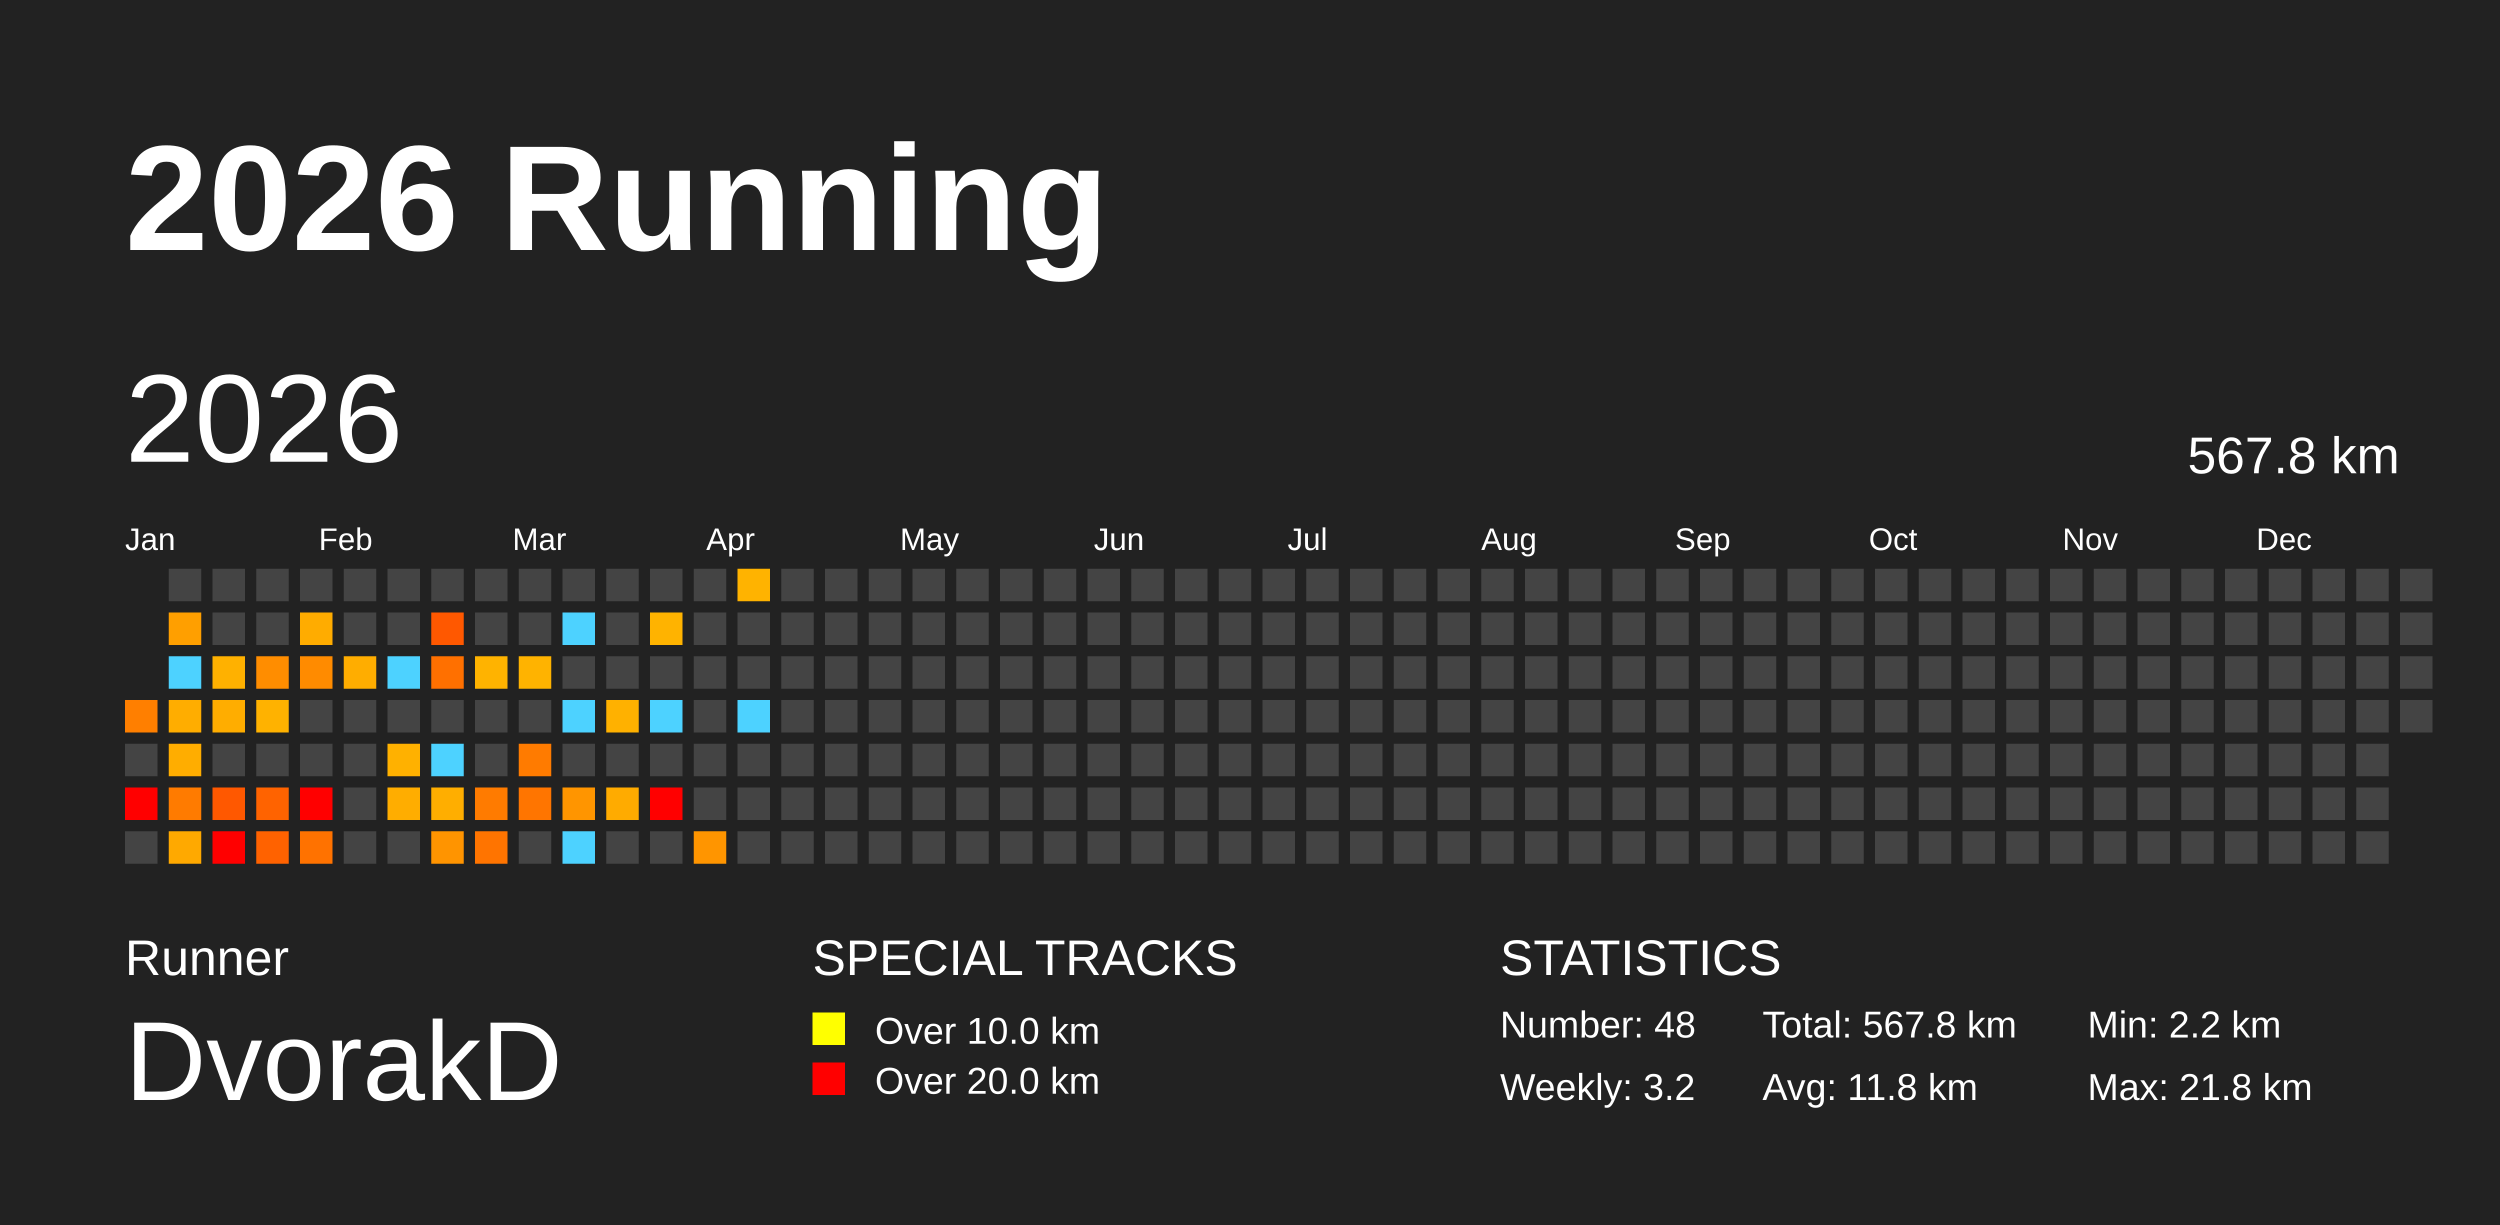
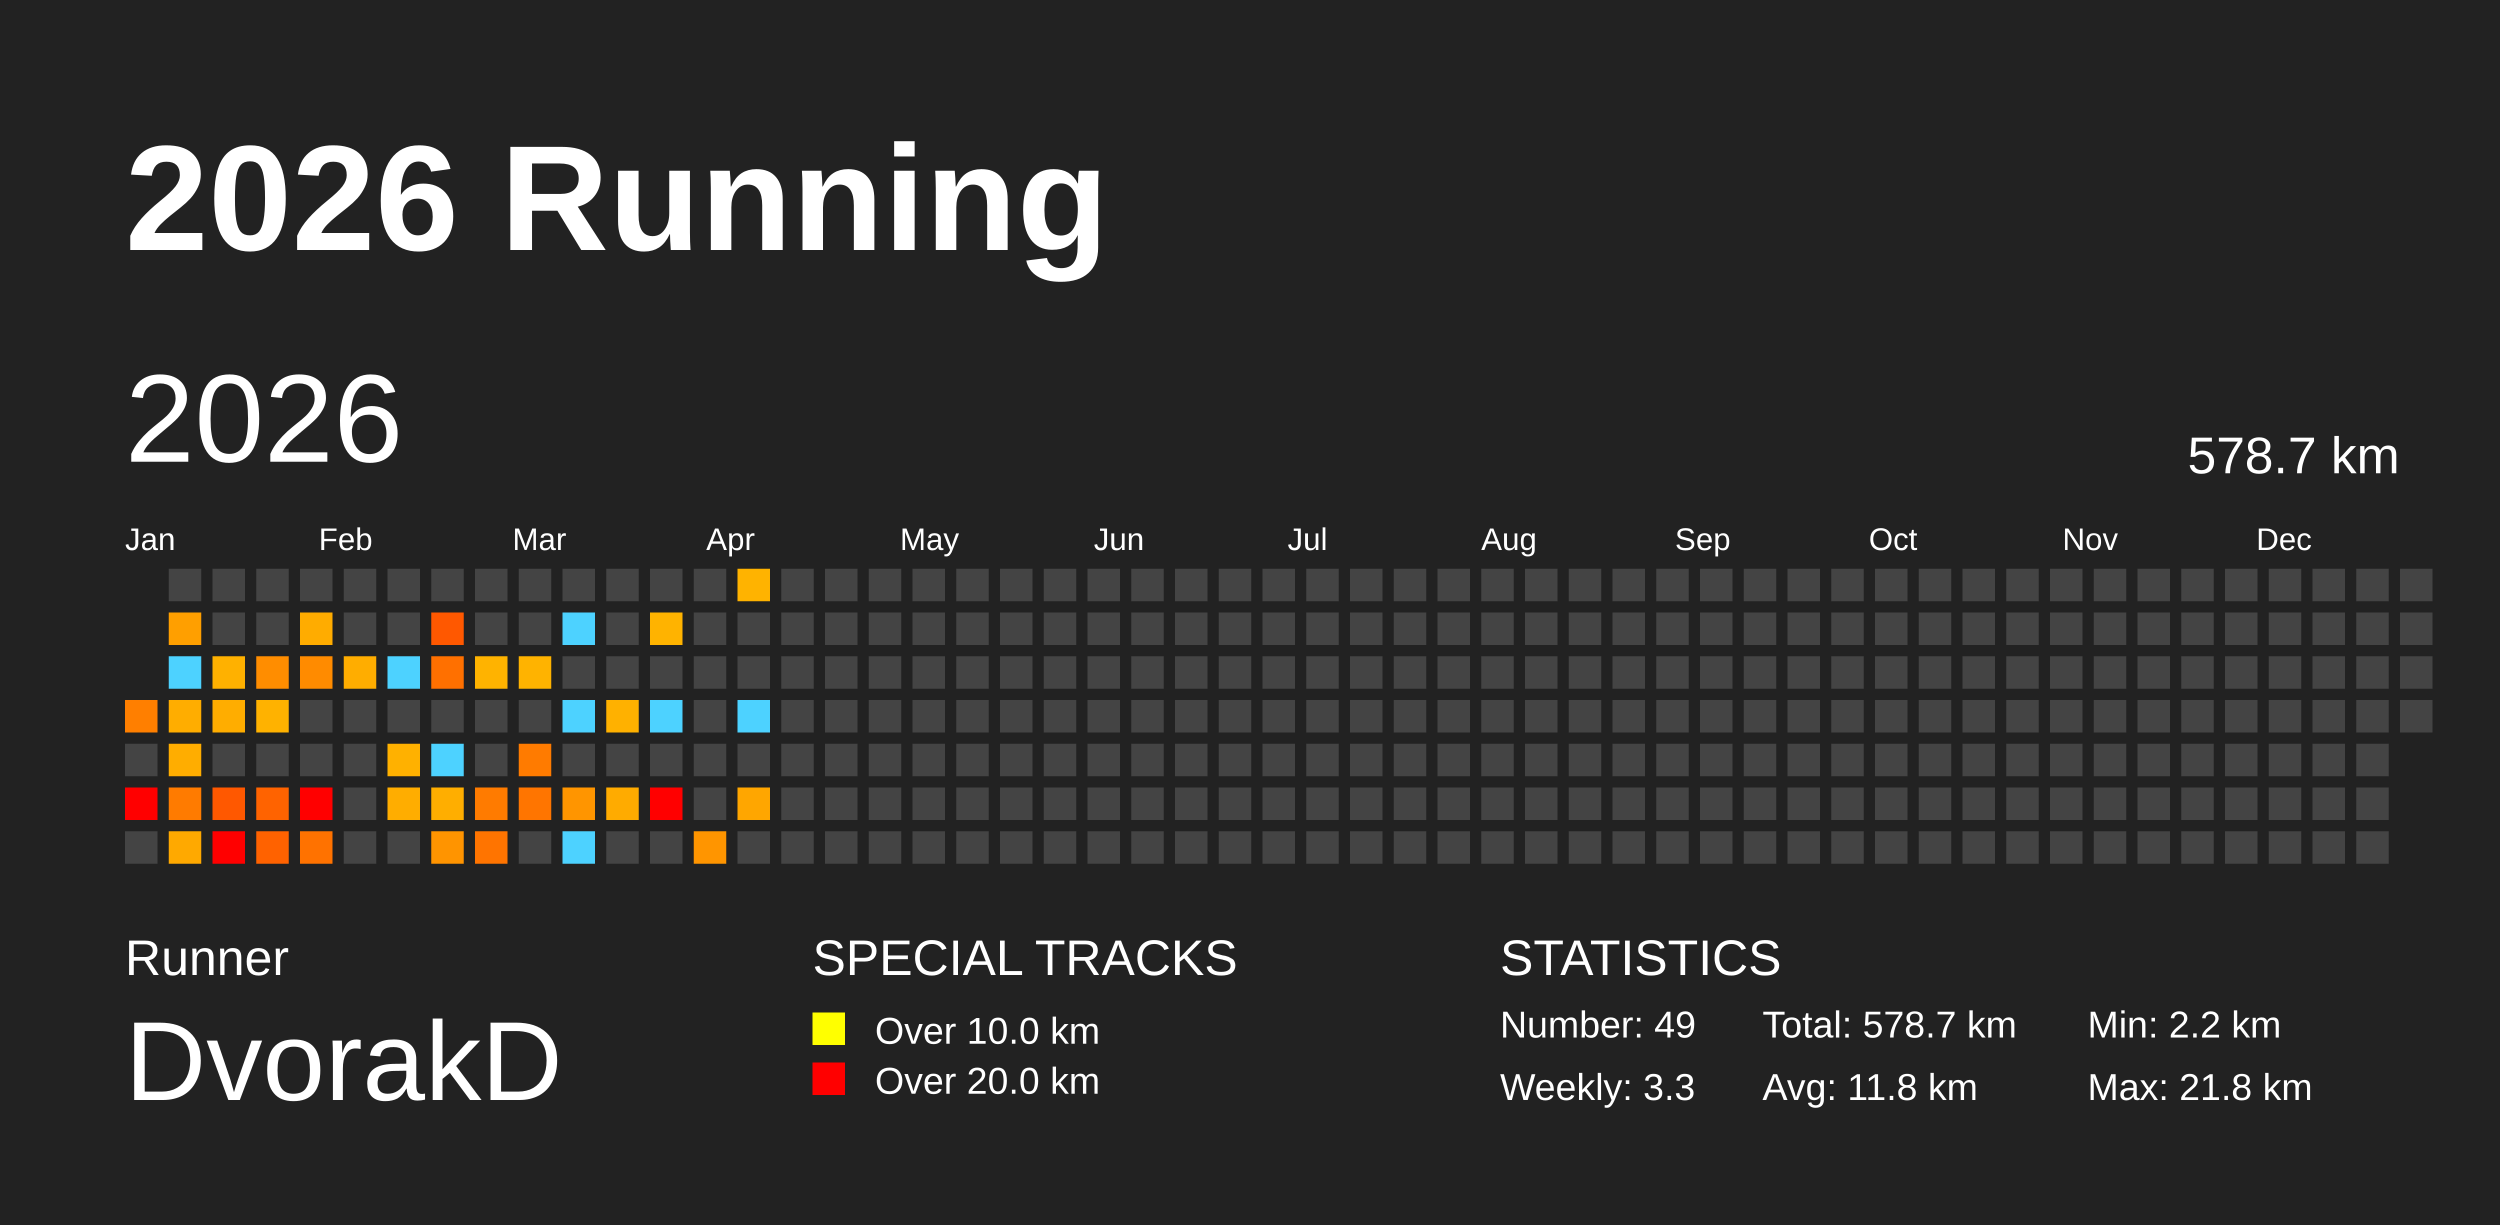
<svg xmlns="http://www.w3.org/2000/svg" baseProfile="full" height="98mm" version="1.1" viewBox="0,0,200,98" width="200mm">
  <defs />
  <rect fill="#222222" height="98" width="200" x="0" y="0" />
  <text fill="#FFFFFF" style="font-size:12px; font-family:Arial; font-weight:bold;" x="10" y="20">2026 Running</text>
  <text fill="#FFFFFF" style="font-size:4px; font-family:Arial" x="10" y="78">Runner</text>
  <text fill="#FFFFFF" style="font-size:9px; font-family:Arial" x="10" y="88">DvorakD</text>
  <text fill="#FFFFFF" style="font-size:4px; font-family:Arial" x="65" y="78">SPECIAL TRACKS</text>
  <rect fill="yellow" height="2.6" width="2.6" x="65" y="81" />
  <text fill="#FFFFFF" style="font-size:3px; font-family:Arial" x="70" y="83.5">Over 10.0 km</text>
  <rect fill="red" height="2.6" width="2.6" x="65" y="85" />
  <text fill="#FFFFFF" style="font-size:3px; font-family:Arial" x="70" y="87.5">Over 20.0 km</text>
  <text fill="#FFFFFF" style="font-size:4px; font-family:Arial" x="120" y="78">STATISTICS</text>
-   <text fill="#FFFFFF" style="font-size:3px; font-family:Arial" x="120" y="83">Number: 48</text>
-   <text fill="#FFFFFF" style="font-size:3px; font-family:Arial" x="120" y="88">Weekly: 3.2</text>
-   <text fill="#FFFFFF" style="font-size:3px; font-family:Arial" x="141" y="83">Total: 567.8 km</text>
+   <text fill="#FFFFFF" style="font-size:3px; font-family:Arial" x="120" y="83">Number: 49</text>
+   <text fill="#FFFFFF" style="font-size:3px; font-family:Arial" x="120" y="88">Weekly: 3.3</text>
+   <text fill="#FFFFFF" style="font-size:3px; font-family:Arial" x="141" y="83">Total: 578.7 km</text>
  <text fill="#FFFFFF" style="font-size:3px; font-family:Arial" x="141" y="88">Avg: 11.8 km</text>
  <text fill="#FFFFFF" style="font-size:3px; font-family:Arial" x="167" y="83">Min: 2.2 km</text>
  <text fill="#FFFFFF" style="font-size:3px; font-family:Arial" x="167" y="88">Max: 21.8 km</text>
  <text dominant-baseline="hanging" fill="#FFFFFF" style="font-size:10.0px; font-family:Arial;" x="10" y="30">2026</text>
-   <text dominant-baseline="hanging" fill="#FFFFFF" style="font-size:4.125px; font-family:Arial;" x="175" y="35">567.8 km</text>
+   <text dominant-baseline="hanging" fill="#FFFFFF" style="font-size:4.125px; font-family:Arial;" x="175" y="35">578.7 km</text>
  <text fill="#FFFFFF" style="font-size:2.5px; font-family:Arial" x="10.0" y="44">Jan</text>
  <text fill="#FFFFFF" style="font-size:2.5px; font-family:Arial" x="25.5" y="44">Feb</text>
  <text fill="#FFFFFF" style="font-size:2.5px; font-family:Arial" x="41.0" y="44">Mar</text>
  <text fill="#FFFFFF" style="font-size:2.5px; font-family:Arial" x="56.5" y="44">Apr</text>
  <text fill="#FFFFFF" style="font-size:2.5px; font-family:Arial" x="72.0" y="44">May</text>
  <text fill="#FFFFFF" style="font-size:2.5px; font-family:Arial" x="87.5" y="44">Jun</text>
  <text fill="#FFFFFF" style="font-size:2.5px; font-family:Arial" x="103.0" y="44">Jul</text>
  <text fill="#FFFFFF" style="font-size:2.5px; font-family:Arial" x="118.5" y="44">Aug</text>
  <text fill="#FFFFFF" style="font-size:2.5px; font-family:Arial" x="134.0" y="44">Sep</text>
  <text fill="#FFFFFF" style="font-size:2.5px; font-family:Arial" x="149.5" y="44">Oct</text>
  <text fill="#FFFFFF" style="font-size:2.5px; font-family:Arial" x="165.0" y="44">Nov</text>
  <text fill="#FFFFFF" style="font-size:2.5px; font-family:Arial" x="180.5" y="44">Dec</text>
  <rect fill="#ff7f00" height="2.6" width="2.6" x="10.0" y="56.0" />
  <rect fill="#444444" height="2.6" width="2.6" x="10.0" y="59.5" />
  <rect fill="red" height="2.6" width="2.6" x="10.0" y="63.0" />
  <rect fill="#444444" height="2.6" width="2.6" x="10.0" y="66.5" />
  <rect fill="#444444" height="2.6" width="2.6" x="13.5" y="45.5" />
  <rect fill="#ff9f00" height="2.6" width="2.6" x="13.5" y="49.0" />
  <rect fill="#4dd2ff" height="2.6" width="2.6" x="13.5" y="52.5" />
  <rect fill="#ffad00" height="2.6" width="2.6" x="13.5" y="56.0" />
  <rect fill="#ffad00" height="2.6" width="2.6" x="13.5" y="59.5" />
  <rect fill="#ff7b00" height="2.6" width="2.6" x="13.5" y="63.0" />
  <rect fill="#ffa900" height="2.6" width="2.6" x="13.5" y="66.5" />
  <rect fill="#444444" height="2.6" width="2.6" x="17.0" y="45.5" />
  <rect fill="#444444" height="2.6" width="2.6" x="17.0" y="49.0" />
  <rect fill="#ffb100" height="2.6" width="2.6" x="17.0" y="52.5" />
  <rect fill="#ffad00" height="2.6" width="2.6" x="17.0" y="56.0" />
  <rect fill="#444444" height="2.6" width="2.6" x="17.0" y="59.5" />
  <rect fill="#ff5800" height="2.6" width="2.6" x="17.0" y="63.0" />
  <rect fill="red" height="2.6" width="2.6" x="17.0" y="66.5" />
  <rect fill="#444444" height="2.6" width="2.6" x="20.5" y="45.5" />
  <rect fill="#444444" height="2.6" width="2.6" x="20.5" y="49.0" />
  <rect fill="#ff8d00" height="2.6" width="2.6" x="20.5" y="52.5" />
  <rect fill="#ffb200" height="2.6" width="2.6" x="20.5" y="56.0" />
  <rect fill="#444444" height="2.6" width="2.6" x="20.5" y="59.5" />
  <rect fill="#ff6300" height="2.6" width="2.6" x="20.5" y="63.0" />
  <rect fill="#ff6200" height="2.6" width="2.6" x="20.5" y="66.5" />
  <rect fill="#444444" height="2.6" width="2.6" x="24.0" y="45.5" />
  <rect fill="#ffac00" height="2.6" width="2.6" x="24.0" y="49.0" />
  <rect fill="#ff8b00" height="2.6" width="2.6" x="24.0" y="52.5" />
  <rect fill="#444444" height="2.6" width="2.6" x="24.0" y="56.0" />
  <rect fill="#444444" height="2.6" width="2.6" x="24.0" y="59.5" />
  <rect fill="red" height="2.6" width="2.6" x="24.0" y="63.0" />
  <rect fill="#ff7200" height="2.6" width="2.6" x="24.0" y="66.5" />
  <rect fill="#444444" height="2.6" width="2.6" x="27.5" y="45.5" />
  <rect fill="#444444" height="2.6" width="2.6" x="27.5" y="49.0" />
  <rect fill="#ffad00" height="2.6" width="2.6" x="27.5" y="52.5" />
  <rect fill="#444444" height="2.6" width="2.6" x="27.5" y="56.0" />
  <rect fill="#444444" height="2.6" width="2.6" x="27.5" y="59.5" />
  <rect fill="#444444" height="2.6" width="2.6" x="27.5" y="63.0" />
  <rect fill="#444444" height="2.6" width="2.6" x="27.5" y="66.5" />
  <rect fill="#444444" height="2.6" width="2.6" x="31.0" y="45.5" />
  <rect fill="#444444" height="2.6" width="2.6" x="31.0" y="49.0" />
  <rect fill="#4dd2ff" height="2.6" width="2.6" x="31.0" y="52.5" />
  <rect fill="#444444" height="2.6" width="2.6" x="31.0" y="56.0" />
  <rect fill="#ffb100" height="2.6" width="2.6" x="31.0" y="59.5" />
  <rect fill="#ffad00" height="2.6" width="2.6" x="31.0" y="63.0" />
  <rect fill="#444444" height="2.6" width="2.6" x="31.0" y="66.5" />
  <rect fill="#444444" height="2.6" width="2.6" x="34.5" y="45.5" />
  <rect fill="#ff5800" height="2.6" width="2.6" x="34.5" y="49.0" />
  <rect fill="#ff7000" height="2.6" width="2.6" x="34.5" y="52.5" />
  <rect fill="#444444" height="2.6" width="2.6" x="34.5" y="56.0" />
  <rect fill="#4dd2ff" height="2.6" width="2.6" x="34.5" y="59.5" />
  <rect fill="#ffae00" height="2.6" width="2.6" x="34.5" y="63.0" />
  <rect fill="#ff9400" height="2.6" width="2.6" x="34.5" y="66.5" />
  <rect fill="#444444" height="2.6" width="2.6" x="38.0" y="45.5" />
  <rect fill="#444444" height="2.6" width="2.6" x="38.0" y="49.0" />
  <rect fill="#ffb300" height="2.6" width="2.6" x="38.0" y="52.5" />
  <rect fill="#444444" height="2.6" width="2.6" x="38.0" y="56.0" />
  <rect fill="#444444" height="2.6" width="2.6" x="38.0" y="59.5" />
  <rect fill="#ff7b00" height="2.6" width="2.6" x="38.0" y="63.0" />
  <rect fill="#ff7400" height="2.6" width="2.6" x="38.0" y="66.5" />
  <rect fill="#444444" height="2.6" width="2.6" x="41.5" y="45.5" />
  <rect fill="#444444" height="2.6" width="2.6" x="41.5" y="49.0" />
  <rect fill="#ffb300" height="2.6" width="2.6" x="41.5" y="52.5" />
  <rect fill="#444444" height="2.6" width="2.6" x="41.5" y="56.0" />
  <rect fill="#ff7b00" height="2.6" width="2.6" x="41.5" y="59.5" />
  <rect fill="#ff7500" height="2.6" width="2.6" x="41.5" y="63.0" />
  <rect fill="#444444" height="2.6" width="2.6" x="41.5" y="66.5" />
  <rect fill="#444444" height="2.6" width="2.6" x="45.0" y="45.5" />
  <rect fill="#4dd2ff" height="2.6" width="2.6" x="45.0" y="49.0" />
  <rect fill="#444444" height="2.6" width="2.6" x="45.0" y="52.5" />
  <rect fill="#4dd2ff" height="2.6" width="2.6" x="45.0" y="56.0" />
  <rect fill="#444444" height="2.6" width="2.6" x="45.0" y="59.5" />
  <rect fill="#ff9500" height="2.6" width="2.6" x="45.0" y="63.0" />
  <rect fill="#4dd2ff" height="2.6" width="2.6" x="45.0" y="66.5" />
  <rect fill="#444444" height="2.6" width="2.6" x="48.5" y="45.5" />
  <rect fill="#444444" height="2.6" width="2.6" x="48.5" y="49.0" />
  <rect fill="#444444" height="2.6" width="2.6" x="48.5" y="52.5" />
  <rect fill="#ffb100" height="2.6" width="2.6" x="48.5" y="56.0" />
  <rect fill="#444444" height="2.6" width="2.6" x="48.5" y="59.5" />
  <rect fill="#ffab00" height="2.6" width="2.6" x="48.5" y="63.0" />
  <rect fill="#444444" height="2.6" width="2.6" x="48.5" y="66.5" />
  <rect fill="#444444" height="2.6" width="2.6" x="52.0" y="45.5" />
  <rect fill="#ffb300" height="2.6" width="2.6" x="52.0" y="49.0" />
  <rect fill="#444444" height="2.6" width="2.6" x="52.0" y="52.5" />
  <rect fill="#4dd2ff" height="2.6" width="2.6" x="52.0" y="56.0" />
  <rect fill="#444444" height="2.6" width="2.6" x="52.0" y="59.5" />
  <rect fill="red" height="2.6" width="2.6" x="52.0" y="63.0" />
  <rect fill="#444444" height="2.6" width="2.6" x="52.0" y="66.5" />
  <rect fill="#444444" height="2.6" width="2.6" x="55.5" y="45.5" />
  <rect fill="#444444" height="2.6" width="2.6" x="55.5" y="49.0" />
  <rect fill="#444444" height="2.6" width="2.6" x="55.5" y="52.5" />
  <rect fill="#444444" height="2.6" width="2.6" x="55.5" y="56.0" />
  <rect fill="#444444" height="2.6" width="2.6" x="55.5" y="59.5" />
  <rect fill="#444444" height="2.6" width="2.6" x="55.5" y="63.0" />
  <rect fill="#ff9500" height="2.6" width="2.6" x="55.5" y="66.5" />
  <rect fill="#ffb300" height="2.6" width="2.6" x="59.0" y="45.5" />
  <rect fill="#444444" height="2.6" width="2.6" x="59.0" y="49.0" />
  <rect fill="#444444" height="2.6" width="2.6" x="59.0" y="52.5" />
  <rect fill="#4dd2ff" height="2.6" width="2.6" x="59.0" y="56.0" />
  <rect fill="#444444" height="2.6" width="2.6" x="59.0" y="59.5" />
-   <rect fill="#444444" height="2.6" width="2.6" x="59.0" y="63.0" />
+   <rect fill="#ffa600" height="2.6" width="2.6" x="59.0" y="63.0" />
  <rect fill="#444444" height="2.6" width="2.6" x="59.0" y="66.5" />
  <rect fill="#444444" height="2.6" width="2.6" x="62.5" y="45.5" />
  <rect fill="#444444" height="2.6" width="2.6" x="62.5" y="49.0" />
  <rect fill="#444444" height="2.6" width="2.6" x="62.5" y="52.5" />
  <rect fill="#444444" height="2.6" width="2.6" x="62.5" y="56.0" />
  <rect fill="#444444" height="2.6" width="2.6" x="62.5" y="59.5" />
  <rect fill="#444444" height="2.6" width="2.6" x="62.5" y="63.0" />
  <rect fill="#444444" height="2.6" width="2.6" x="62.5" y="66.5" />
  <rect fill="#444444" height="2.6" width="2.6" x="66.0" y="45.5" />
  <rect fill="#444444" height="2.6" width="2.6" x="66.0" y="49.0" />
  <rect fill="#444444" height="2.6" width="2.6" x="66.0" y="52.5" />
  <rect fill="#444444" height="2.6" width="2.6" x="66.0" y="56.0" />
  <rect fill="#444444" height="2.6" width="2.6" x="66.0" y="59.5" />
  <rect fill="#444444" height="2.6" width="2.6" x="66.0" y="63.0" />
  <rect fill="#444444" height="2.6" width="2.6" x="66.0" y="66.5" />
  <rect fill="#444444" height="2.6" width="2.6" x="69.5" y="45.5" />
  <rect fill="#444444" height="2.6" width="2.6" x="69.5" y="49.0" />
  <rect fill="#444444" height="2.6" width="2.6" x="69.5" y="52.5" />
  <rect fill="#444444" height="2.6" width="2.6" x="69.5" y="56.0" />
  <rect fill="#444444" height="2.6" width="2.6" x="69.5" y="59.5" />
  <rect fill="#444444" height="2.6" width="2.6" x="69.5" y="63.0" />
  <rect fill="#444444" height="2.6" width="2.6" x="69.5" y="66.5" />
  <rect fill="#444444" height="2.6" width="2.6" x="73.0" y="45.5" />
  <rect fill="#444444" height="2.6" width="2.6" x="73.0" y="49.0" />
  <rect fill="#444444" height="2.6" width="2.6" x="73.0" y="52.5" />
  <rect fill="#444444" height="2.6" width="2.6" x="73.0" y="56.0" />
  <rect fill="#444444" height="2.6" width="2.6" x="73.0" y="59.5" />
  <rect fill="#444444" height="2.6" width="2.6" x="73.0" y="63.0" />
  <rect fill="#444444" height="2.6" width="2.6" x="73.0" y="66.5" />
  <rect fill="#444444" height="2.6" width="2.6" x="76.5" y="45.5" />
  <rect fill="#444444" height="2.6" width="2.6" x="76.5" y="49.0" />
  <rect fill="#444444" height="2.6" width="2.6" x="76.5" y="52.5" />
  <rect fill="#444444" height="2.6" width="2.6" x="76.5" y="56.0" />
  <rect fill="#444444" height="2.6" width="2.6" x="76.5" y="59.5" />
  <rect fill="#444444" height="2.6" width="2.6" x="76.5" y="63.0" />
  <rect fill="#444444" height="2.6" width="2.6" x="76.5" y="66.5" />
  <rect fill="#444444" height="2.6" width="2.6" x="80.0" y="45.5" />
  <rect fill="#444444" height="2.6" width="2.6" x="80.0" y="49.0" />
  <rect fill="#444444" height="2.6" width="2.6" x="80.0" y="52.5" />
  <rect fill="#444444" height="2.6" width="2.6" x="80.0" y="56.0" />
  <rect fill="#444444" height="2.6" width="2.6" x="80.0" y="59.5" />
  <rect fill="#444444" height="2.6" width="2.6" x="80.0" y="63.0" />
  <rect fill="#444444" height="2.6" width="2.6" x="80.0" y="66.5" />
  <rect fill="#444444" height="2.6" width="2.6" x="83.5" y="45.5" />
  <rect fill="#444444" height="2.6" width="2.6" x="83.5" y="49.0" />
  <rect fill="#444444" height="2.6" width="2.6" x="83.5" y="52.5" />
  <rect fill="#444444" height="2.6" width="2.6" x="83.5" y="56.0" />
  <rect fill="#444444" height="2.6" width="2.6" x="83.5" y="59.5" />
  <rect fill="#444444" height="2.6" width="2.6" x="83.5" y="63.0" />
  <rect fill="#444444" height="2.6" width="2.6" x="83.5" y="66.5" />
  <rect fill="#444444" height="2.6" width="2.6" x="87.0" y="45.5" />
  <rect fill="#444444" height="2.6" width="2.6" x="87.0" y="49.0" />
  <rect fill="#444444" height="2.6" width="2.6" x="87.0" y="52.5" />
  <rect fill="#444444" height="2.6" width="2.6" x="87.0" y="56.0" />
  <rect fill="#444444" height="2.6" width="2.6" x="87.0" y="59.5" />
  <rect fill="#444444" height="2.6" width="2.6" x="87.0" y="63.0" />
  <rect fill="#444444" height="2.6" width="2.6" x="87.0" y="66.5" />
  <rect fill="#444444" height="2.6" width="2.6" x="90.5" y="45.5" />
  <rect fill="#444444" height="2.6" width="2.6" x="90.5" y="49.0" />
  <rect fill="#444444" height="2.6" width="2.6" x="90.5" y="52.5" />
  <rect fill="#444444" height="2.6" width="2.6" x="90.5" y="56.0" />
  <rect fill="#444444" height="2.6" width="2.6" x="90.5" y="59.5" />
  <rect fill="#444444" height="2.6" width="2.6" x="90.5" y="63.0" />
  <rect fill="#444444" height="2.6" width="2.6" x="90.5" y="66.5" />
  <rect fill="#444444" height="2.6" width="2.6" x="94.0" y="45.5" />
  <rect fill="#444444" height="2.6" width="2.6" x="94.0" y="49.0" />
  <rect fill="#444444" height="2.6" width="2.6" x="94.0" y="52.5" />
  <rect fill="#444444" height="2.6" width="2.6" x="94.0" y="56.0" />
  <rect fill="#444444" height="2.6" width="2.6" x="94.0" y="59.5" />
  <rect fill="#444444" height="2.6" width="2.6" x="94.0" y="63.0" />
  <rect fill="#444444" height="2.6" width="2.6" x="94.0" y="66.5" />
  <rect fill="#444444" height="2.6" width="2.6" x="97.5" y="45.5" />
  <rect fill="#444444" height="2.6" width="2.6" x="97.5" y="49.0" />
  <rect fill="#444444" height="2.6" width="2.6" x="97.5" y="52.5" />
  <rect fill="#444444" height="2.6" width="2.6" x="97.5" y="56.0" />
  <rect fill="#444444" height="2.6" width="2.6" x="97.5" y="59.5" />
  <rect fill="#444444" height="2.6" width="2.6" x="97.5" y="63.0" />
  <rect fill="#444444" height="2.6" width="2.6" x="97.5" y="66.5" />
  <rect fill="#444444" height="2.6" width="2.6" x="101.0" y="45.5" />
  <rect fill="#444444" height="2.6" width="2.6" x="101.0" y="49.0" />
  <rect fill="#444444" height="2.6" width="2.6" x="101.0" y="52.5" />
  <rect fill="#444444" height="2.6" width="2.6" x="101.0" y="56.0" />
  <rect fill="#444444" height="2.6" width="2.6" x="101.0" y="59.5" />
  <rect fill="#444444" height="2.6" width="2.6" x="101.0" y="63.0" />
  <rect fill="#444444" height="2.6" width="2.6" x="101.0" y="66.5" />
  <rect fill="#444444" height="2.6" width="2.6" x="104.5" y="45.5" />
  <rect fill="#444444" height="2.6" width="2.6" x="104.5" y="49.0" />
  <rect fill="#444444" height="2.6" width="2.6" x="104.5" y="52.5" />
  <rect fill="#444444" height="2.6" width="2.6" x="104.5" y="56.0" />
  <rect fill="#444444" height="2.6" width="2.6" x="104.5" y="59.5" />
  <rect fill="#444444" height="2.6" width="2.6" x="104.5" y="63.0" />
  <rect fill="#444444" height="2.6" width="2.6" x="104.5" y="66.5" />
  <rect fill="#444444" height="2.6" width="2.6" x="108.0" y="45.5" />
  <rect fill="#444444" height="2.6" width="2.6" x="108.0" y="49.0" />
  <rect fill="#444444" height="2.6" width="2.6" x="108.0" y="52.5" />
  <rect fill="#444444" height="2.6" width="2.6" x="108.0" y="56.0" />
  <rect fill="#444444" height="2.6" width="2.6" x="108.0" y="59.5" />
  <rect fill="#444444" height="2.6" width="2.6" x="108.0" y="63.0" />
  <rect fill="#444444" height="2.6" width="2.6" x="108.0" y="66.5" />
  <rect fill="#444444" height="2.6" width="2.6" x="111.5" y="45.5" />
  <rect fill="#444444" height="2.6" width="2.6" x="111.5" y="49.0" />
  <rect fill="#444444" height="2.6" width="2.6" x="111.5" y="52.5" />
  <rect fill="#444444" height="2.6" width="2.6" x="111.5" y="56.0" />
  <rect fill="#444444" height="2.6" width="2.6" x="111.5" y="59.5" />
  <rect fill="#444444" height="2.6" width="2.6" x="111.5" y="63.0" />
  <rect fill="#444444" height="2.6" width="2.6" x="111.5" y="66.5" />
  <rect fill="#444444" height="2.6" width="2.6" x="115.0" y="45.5" />
  <rect fill="#444444" height="2.6" width="2.6" x="115.0" y="49.0" />
  <rect fill="#444444" height="2.6" width="2.6" x="115.0" y="52.5" />
  <rect fill="#444444" height="2.6" width="2.6" x="115.0" y="56.0" />
  <rect fill="#444444" height="2.6" width="2.6" x="115.0" y="59.5" />
  <rect fill="#444444" height="2.6" width="2.6" x="115.0" y="63.0" />
  <rect fill="#444444" height="2.6" width="2.6" x="115.0" y="66.5" />
  <rect fill="#444444" height="2.6" width="2.6" x="118.5" y="45.5" />
  <rect fill="#444444" height="2.6" width="2.6" x="118.5" y="49.0" />
  <rect fill="#444444" height="2.6" width="2.6" x="118.5" y="52.5" />
  <rect fill="#444444" height="2.6" width="2.6" x="118.5" y="56.0" />
  <rect fill="#444444" height="2.6" width="2.6" x="118.5" y="59.5" />
  <rect fill="#444444" height="2.6" width="2.6" x="118.5" y="63.0" />
  <rect fill="#444444" height="2.6" width="2.6" x="118.5" y="66.5" />
  <rect fill="#444444" height="2.6" width="2.6" x="122.0" y="45.5" />
  <rect fill="#444444" height="2.6" width="2.6" x="122.0" y="49.0" />
  <rect fill="#444444" height="2.6" width="2.6" x="122.0" y="52.5" />
  <rect fill="#444444" height="2.6" width="2.6" x="122.0" y="56.0" />
  <rect fill="#444444" height="2.6" width="2.6" x="122.0" y="59.5" />
  <rect fill="#444444" height="2.6" width="2.6" x="122.0" y="63.0" />
  <rect fill="#444444" height="2.6" width="2.6" x="122.0" y="66.5" />
  <rect fill="#444444" height="2.6" width="2.6" x="125.5" y="45.5" />
  <rect fill="#444444" height="2.6" width="2.6" x="125.5" y="49.0" />
  <rect fill="#444444" height="2.6" width="2.6" x="125.5" y="52.5" />
  <rect fill="#444444" height="2.6" width="2.6" x="125.5" y="56.0" />
  <rect fill="#444444" height="2.6" width="2.6" x="125.5" y="59.5" />
  <rect fill="#444444" height="2.6" width="2.6" x="125.5" y="63.0" />
  <rect fill="#444444" height="2.6" width="2.6" x="125.5" y="66.5" />
  <rect fill="#444444" height="2.6" width="2.6" x="129.0" y="45.5" />
  <rect fill="#444444" height="2.6" width="2.6" x="129.0" y="49.0" />
  <rect fill="#444444" height="2.6" width="2.6" x="129.0" y="52.5" />
  <rect fill="#444444" height="2.6" width="2.6" x="129.0" y="56.0" />
  <rect fill="#444444" height="2.6" width="2.6" x="129.0" y="59.5" />
  <rect fill="#444444" height="2.6" width="2.6" x="129.0" y="63.0" />
  <rect fill="#444444" height="2.6" width="2.6" x="129.0" y="66.5" />
  <rect fill="#444444" height="2.6" width="2.6" x="132.5" y="45.5" />
  <rect fill="#444444" height="2.6" width="2.6" x="132.5" y="49.0" />
  <rect fill="#444444" height="2.6" width="2.6" x="132.5" y="52.5" />
  <rect fill="#444444" height="2.6" width="2.6" x="132.5" y="56.0" />
  <rect fill="#444444" height="2.6" width="2.6" x="132.5" y="59.5" />
  <rect fill="#444444" height="2.6" width="2.6" x="132.5" y="63.0" />
  <rect fill="#444444" height="2.6" width="2.6" x="132.5" y="66.5" />
  <rect fill="#444444" height="2.6" width="2.6" x="136.0" y="45.5" />
  <rect fill="#444444" height="2.6" width="2.6" x="136.0" y="49.0" />
  <rect fill="#444444" height="2.6" width="2.6" x="136.0" y="52.5" />
  <rect fill="#444444" height="2.6" width="2.6" x="136.0" y="56.0" />
  <rect fill="#444444" height="2.6" width="2.6" x="136.0" y="59.5" />
  <rect fill="#444444" height="2.6" width="2.6" x="136.0" y="63.0" />
  <rect fill="#444444" height="2.6" width="2.6" x="136.0" y="66.5" />
  <rect fill="#444444" height="2.6" width="2.6" x="139.5" y="45.5" />
  <rect fill="#444444" height="2.6" width="2.6" x="139.5" y="49.0" />
  <rect fill="#444444" height="2.6" width="2.6" x="139.5" y="52.5" />
  <rect fill="#444444" height="2.6" width="2.6" x="139.5" y="56.0" />
  <rect fill="#444444" height="2.6" width="2.6" x="139.5" y="59.5" />
  <rect fill="#444444" height="2.6" width="2.6" x="139.5" y="63.0" />
  <rect fill="#444444" height="2.6" width="2.6" x="139.5" y="66.5" />
  <rect fill="#444444" height="2.6" width="2.6" x="143.0" y="45.5" />
  <rect fill="#444444" height="2.6" width="2.6" x="143.0" y="49.0" />
  <rect fill="#444444" height="2.6" width="2.6" x="143.0" y="52.5" />
  <rect fill="#444444" height="2.6" width="2.6" x="143.0" y="56.0" />
  <rect fill="#444444" height="2.6" width="2.6" x="143.0" y="59.5" />
  <rect fill="#444444" height="2.6" width="2.6" x="143.0" y="63.0" />
  <rect fill="#444444" height="2.6" width="2.6" x="143.0" y="66.5" />
  <rect fill="#444444" height="2.6" width="2.6" x="146.5" y="45.5" />
  <rect fill="#444444" height="2.6" width="2.6" x="146.5" y="49.0" />
  <rect fill="#444444" height="2.6" width="2.6" x="146.5" y="52.5" />
  <rect fill="#444444" height="2.6" width="2.6" x="146.5" y="56.0" />
  <rect fill="#444444" height="2.6" width="2.6" x="146.5" y="59.5" />
  <rect fill="#444444" height="2.6" width="2.6" x="146.5" y="63.0" />
  <rect fill="#444444" height="2.6" width="2.6" x="146.5" y="66.5" />
  <rect fill="#444444" height="2.6" width="2.6" x="150.0" y="45.5" />
  <rect fill="#444444" height="2.6" width="2.6" x="150.0" y="49.0" />
  <rect fill="#444444" height="2.6" width="2.6" x="150.0" y="52.5" />
  <rect fill="#444444" height="2.6" width="2.6" x="150.0" y="56.0" />
  <rect fill="#444444" height="2.6" width="2.6" x="150.0" y="59.5" />
  <rect fill="#444444" height="2.6" width="2.6" x="150.0" y="63.0" />
  <rect fill="#444444" height="2.6" width="2.6" x="150.0" y="66.5" />
  <rect fill="#444444" height="2.6" width="2.6" x="153.5" y="45.5" />
  <rect fill="#444444" height="2.6" width="2.6" x="153.5" y="49.0" />
  <rect fill="#444444" height="2.6" width="2.6" x="153.5" y="52.5" />
  <rect fill="#444444" height="2.6" width="2.6" x="153.5" y="56.0" />
  <rect fill="#444444" height="2.6" width="2.6" x="153.5" y="59.5" />
  <rect fill="#444444" height="2.6" width="2.6" x="153.5" y="63.0" />
  <rect fill="#444444" height="2.6" width="2.6" x="153.5" y="66.5" />
  <rect fill="#444444" height="2.6" width="2.6" x="157.0" y="45.5" />
  <rect fill="#444444" height="2.6" width="2.6" x="157.0" y="49.0" />
  <rect fill="#444444" height="2.6" width="2.6" x="157.0" y="52.5" />
  <rect fill="#444444" height="2.6" width="2.6" x="157.0" y="56.0" />
  <rect fill="#444444" height="2.6" width="2.6" x="157.0" y="59.5" />
  <rect fill="#444444" height="2.6" width="2.6" x="157.0" y="63.0" />
  <rect fill="#444444" height="2.6" width="2.6" x="157.0" y="66.5" />
  <rect fill="#444444" height="2.6" width="2.6" x="160.5" y="45.5" />
  <rect fill="#444444" height="2.6" width="2.6" x="160.5" y="49.0" />
  <rect fill="#444444" height="2.6" width="2.6" x="160.5" y="52.5" />
  <rect fill="#444444" height="2.6" width="2.6" x="160.5" y="56.0" />
  <rect fill="#444444" height="2.6" width="2.6" x="160.5" y="59.5" />
  <rect fill="#444444" height="2.6" width="2.6" x="160.5" y="63.0" />
  <rect fill="#444444" height="2.6" width="2.6" x="160.5" y="66.5" />
  <rect fill="#444444" height="2.6" width="2.6" x="164.0" y="45.5" />
  <rect fill="#444444" height="2.6" width="2.6" x="164.0" y="49.0" />
  <rect fill="#444444" height="2.6" width="2.6" x="164.0" y="52.5" />
  <rect fill="#444444" height="2.6" width="2.6" x="164.0" y="56.0" />
  <rect fill="#444444" height="2.6" width="2.6" x="164.0" y="59.5" />
  <rect fill="#444444" height="2.6" width="2.6" x="164.0" y="63.0" />
  <rect fill="#444444" height="2.6" width="2.6" x="164.0" y="66.5" />
  <rect fill="#444444" height="2.6" width="2.6" x="167.5" y="45.5" />
  <rect fill="#444444" height="2.6" width="2.6" x="167.5" y="49.0" />
  <rect fill="#444444" height="2.6" width="2.6" x="167.5" y="52.5" />
  <rect fill="#444444" height="2.6" width="2.6" x="167.5" y="56.0" />
  <rect fill="#444444" height="2.6" width="2.6" x="167.5" y="59.5" />
  <rect fill="#444444" height="2.6" width="2.6" x="167.5" y="63.0" />
  <rect fill="#444444" height="2.6" width="2.6" x="167.5" y="66.5" />
  <rect fill="#444444" height="2.6" width="2.6" x="171.0" y="45.5" />
  <rect fill="#444444" height="2.6" width="2.6" x="171.0" y="49.0" />
  <rect fill="#444444" height="2.6" width="2.6" x="171.0" y="52.5" />
  <rect fill="#444444" height="2.6" width="2.6" x="171.0" y="56.0" />
  <rect fill="#444444" height="2.6" width="2.6" x="171.0" y="59.5" />
  <rect fill="#444444" height="2.6" width="2.6" x="171.0" y="63.0" />
  <rect fill="#444444" height="2.6" width="2.6" x="171.0" y="66.5" />
  <rect fill="#444444" height="2.6" width="2.6" x="174.5" y="45.5" />
  <rect fill="#444444" height="2.6" width="2.6" x="174.5" y="49.0" />
  <rect fill="#444444" height="2.6" width="2.6" x="174.5" y="52.5" />
  <rect fill="#444444" height="2.6" width="2.6" x="174.5" y="56.0" />
  <rect fill="#444444" height="2.6" width="2.6" x="174.5" y="59.5" />
  <rect fill="#444444" height="2.6" width="2.6" x="174.5" y="63.0" />
  <rect fill="#444444" height="2.6" width="2.6" x="174.5" y="66.5" />
  <rect fill="#444444" height="2.6" width="2.6" x="178.0" y="45.5" />
  <rect fill="#444444" height="2.6" width="2.6" x="178.0" y="49.0" />
  <rect fill="#444444" height="2.6" width="2.6" x="178.0" y="52.5" />
  <rect fill="#444444" height="2.6" width="2.6" x="178.0" y="56.0" />
  <rect fill="#444444" height="2.6" width="2.6" x="178.0" y="59.5" />
  <rect fill="#444444" height="2.6" width="2.6" x="178.0" y="63.0" />
  <rect fill="#444444" height="2.6" width="2.6" x="178.0" y="66.5" />
  <rect fill="#444444" height="2.6" width="2.6" x="181.5" y="45.5" />
  <rect fill="#444444" height="2.6" width="2.6" x="181.5" y="49.0" />
  <rect fill="#444444" height="2.6" width="2.6" x="181.5" y="52.5" />
  <rect fill="#444444" height="2.6" width="2.6" x="181.5" y="56.0" />
  <rect fill="#444444" height="2.6" width="2.6" x="181.5" y="59.5" />
  <rect fill="#444444" height="2.6" width="2.6" x="181.5" y="63.0" />
  <rect fill="#444444" height="2.6" width="2.6" x="181.5" y="66.5" />
  <rect fill="#444444" height="2.6" width="2.6" x="185.0" y="45.5" />
  <rect fill="#444444" height="2.6" width="2.6" x="185.0" y="49.0" />
  <rect fill="#444444" height="2.6" width="2.6" x="185.0" y="52.5" />
  <rect fill="#444444" height="2.6" width="2.6" x="185.0" y="56.0" />
  <rect fill="#444444" height="2.6" width="2.6" x="185.0" y="59.5" />
  <rect fill="#444444" height="2.6" width="2.6" x="185.0" y="63.0" />
  <rect fill="#444444" height="2.6" width="2.6" x="185.0" y="66.5" />
  <rect fill="#444444" height="2.6" width="2.6" x="188.5" y="45.5" />
  <rect fill="#444444" height="2.6" width="2.6" x="188.5" y="49.0" />
  <rect fill="#444444" height="2.6" width="2.6" x="188.5" y="52.5" />
  <rect fill="#444444" height="2.6" width="2.6" x="188.5" y="56.0" />
  <rect fill="#444444" height="2.6" width="2.6" x="188.5" y="59.5" />
  <rect fill="#444444" height="2.6" width="2.6" x="188.5" y="63.0" />
  <rect fill="#444444" height="2.6" width="2.6" x="188.5" y="66.5" />
  <rect fill="#444444" height="2.6" width="2.6" x="192.0" y="45.5" />
  <rect fill="#444444" height="2.6" width="2.6" x="192.0" y="49.0" />
  <rect fill="#444444" height="2.6" width="2.6" x="192.0" y="52.5" />
  <rect fill="#444444" height="2.6" width="2.6" x="192.0" y="56.0" />
</svg>
